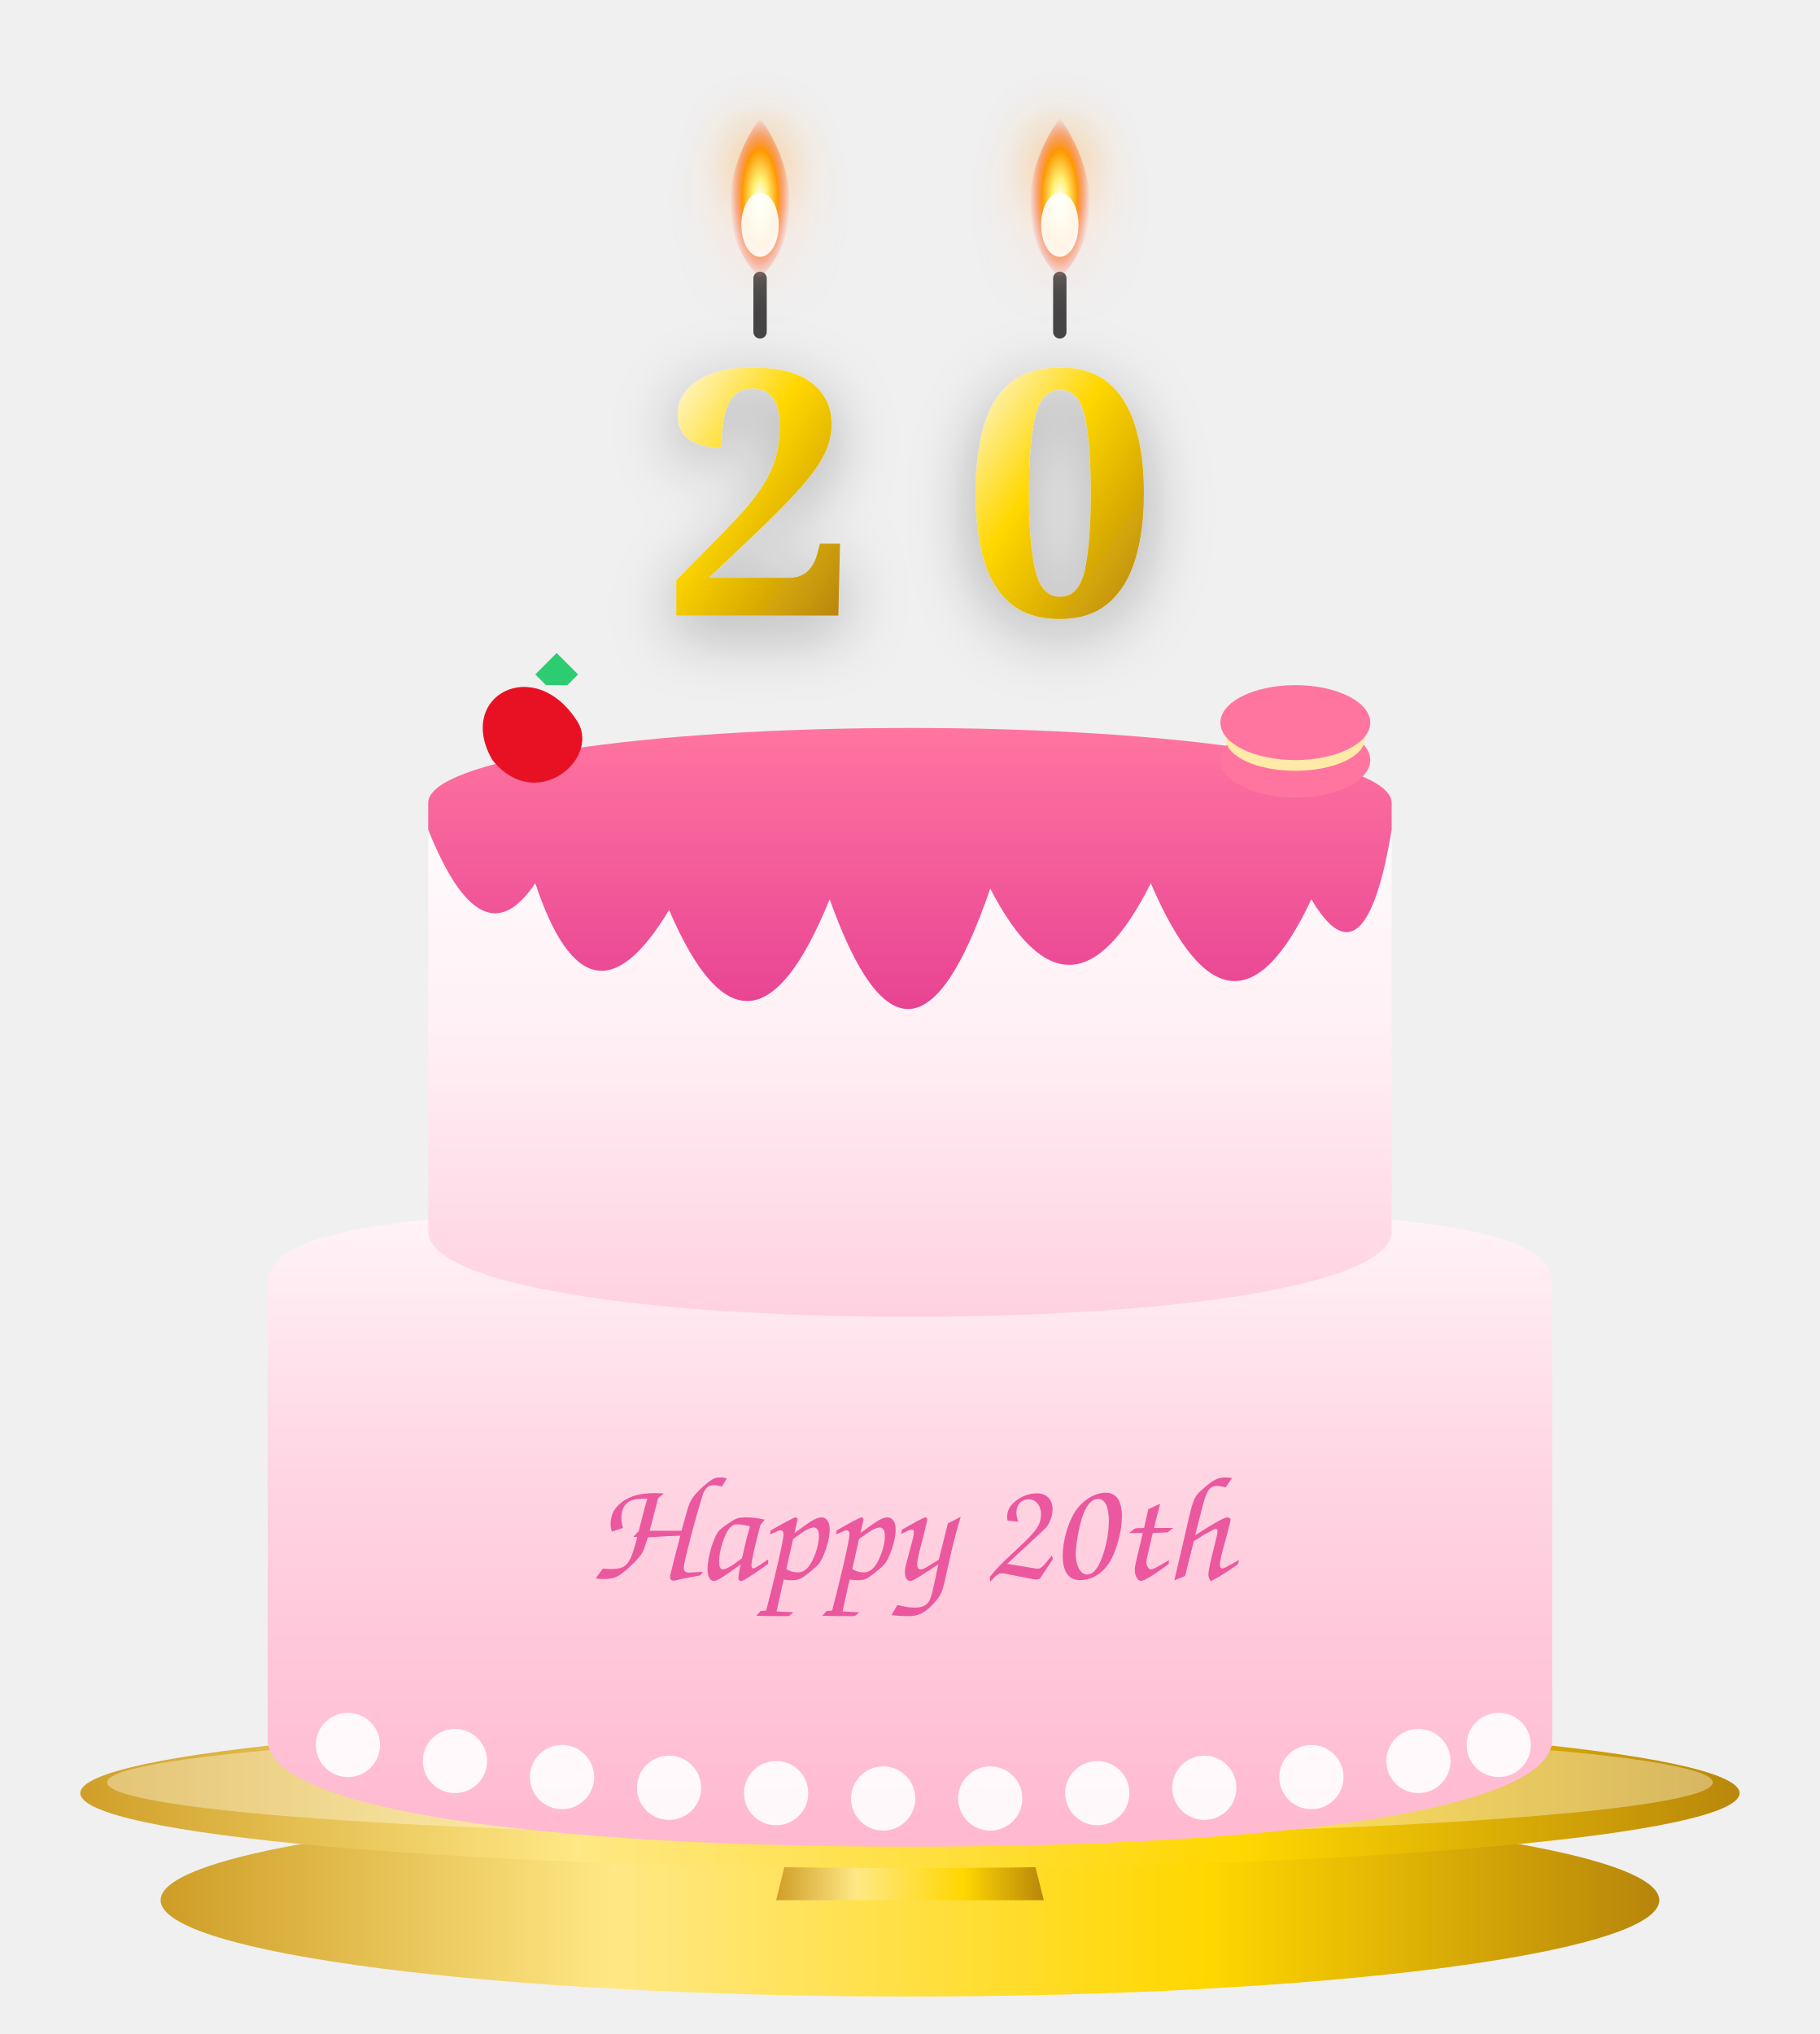
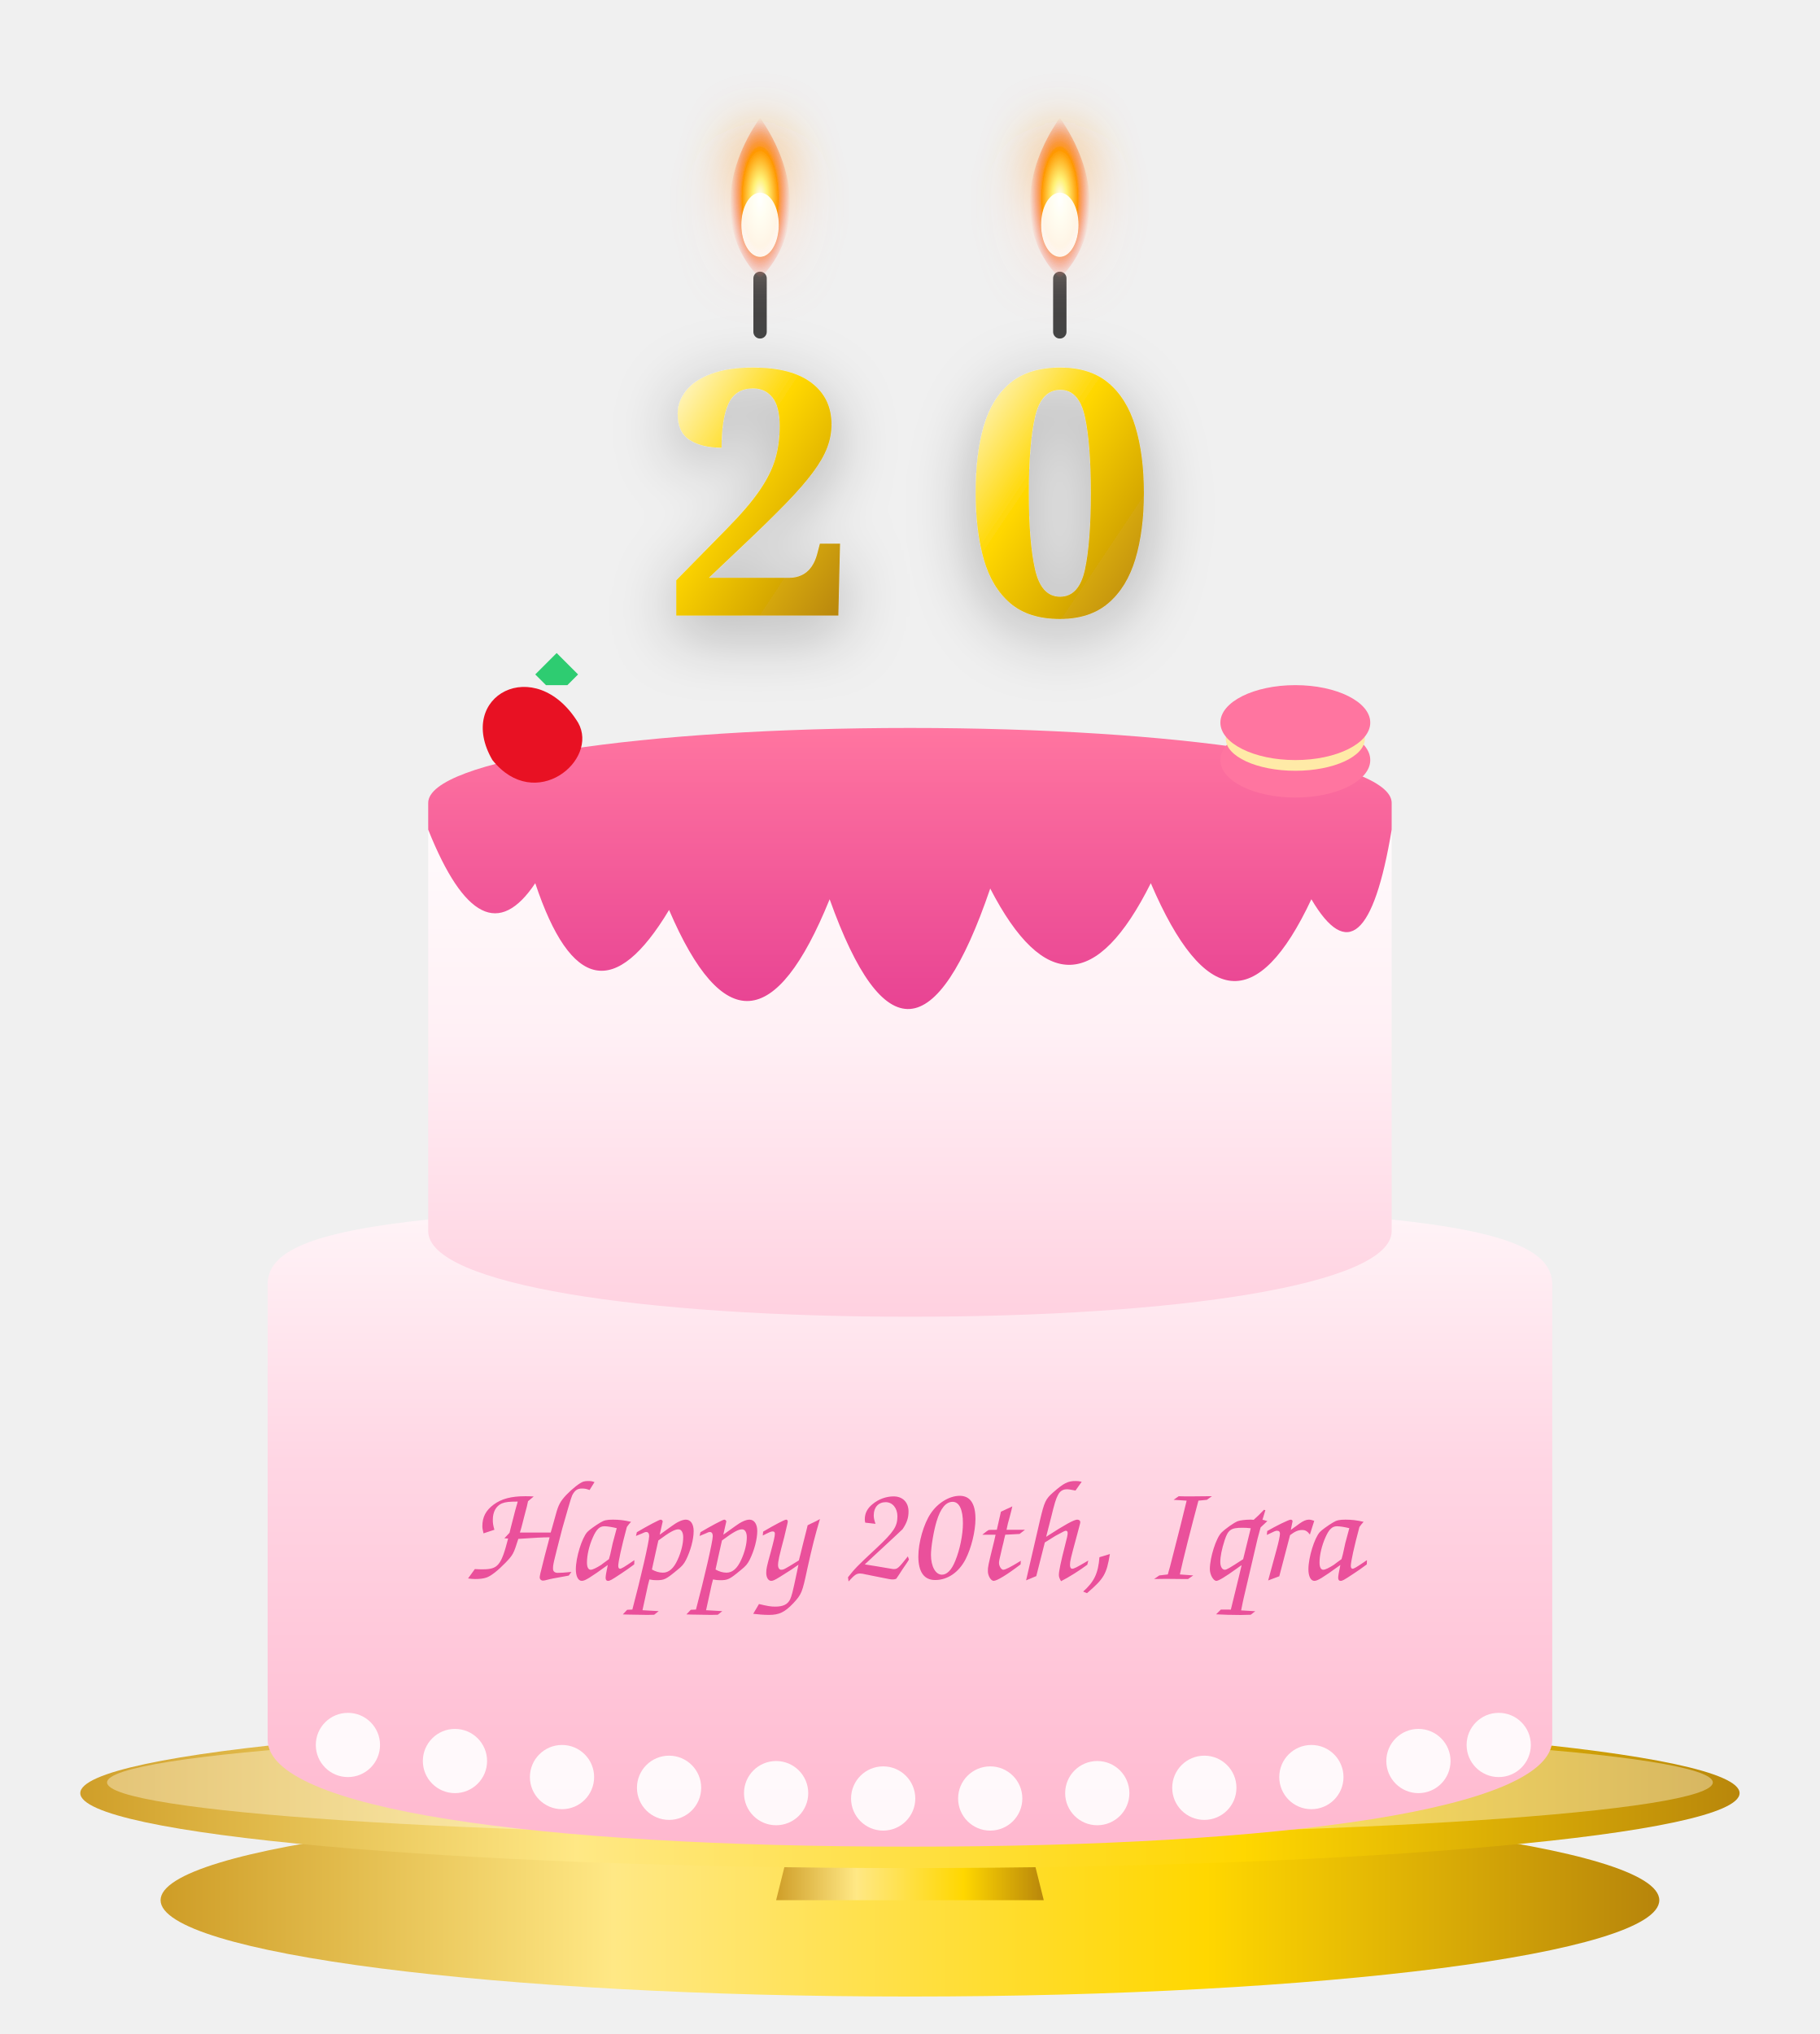
<svg xmlns="http://www.w3.org/2000/svg" viewBox="0 0 340 380" width="100%" height="100%">
  <defs>
    <linearGradient id="cakeStandGrad" x1="0%" y1="0%" x2="100%" y2="0%">
      <stop offset="0%" stop-color="#cf9e28" />
      <stop offset="30%" stop-color="#ffe885" />
      <stop offset="70%" stop-color="#ffd700" />
      <stop offset="100%" stop-color="#b8860b" />
    </linearGradient>
    <linearGradient id="tierBottomGrad" x1="0%" y1="0%" x2="0%" y2="100%">
      <stop offset="0%" stop-color="#fff5f8" />
      <stop offset="40%" stop-color="#ffd6e4" />
      <stop offset="100%" stop-color="#ffb8cf" />
    </linearGradient>
    <linearGradient id="tierTopGrad" x1="0%" y1="0%" x2="0%" y2="100%">
      <stop offset="0%" stop-color="#ffffff" />
      <stop offset="50%" stop-color="#fff0f5" />
      <stop offset="100%" stop-color="#ffd1e0" />
    </linearGradient>
    <linearGradient id="dripGrad" x1="0%" y1="0%" x2="0%" y2="100%">
      <stop offset="0%" stop-color="#ff75a0" />
      <stop offset="100%" stop-color="#e84393" />
    </linearGradient>
    <linearGradient id="goldNumberGrad" x1="0%" y1="0%" x2="100%" y2="100%">
      <stop offset="0%" stop-color="#fff9db" />
      <stop offset="40%" stop-color="#ffd700" />
      <stop offset="100%" stop-color="#b8860b" />
    </linearGradient>
    <radialGradient id="flameGlow" cx="50%" cy="50%" r="50%">
      <stop offset="0%" stop-color="#ffffff" />
      <stop offset="25%" stop-color="#fff176" />
      <stop offset="60%" stop-color="#ff9800" />
      <stop offset="100%" stop-color="#f44336" stop-opacity="0" />
    </radialGradient>
    <filter id="glowEffect" x="-50%" y="-50%" width="200%" height="200%">
      <feGaussianBlur in="SourceGraphic" stdDeviation="5" />
      <feMerge>
        <feMergeNode />
        <feMergeNode in="SourceGraphic" />
      </feMerge>
    </filter>
  </defs>
  <g id="cakeStand">
    <ellipse cx="170" cy="355" rx="140" ry="18" fill="url(#cakeStandGrad)" />
    <path d="M145,355 L150,335 L190,335 L195,355 Z" fill="url(#cakeStandGrad)" />
    <ellipse cx="170" cy="335" rx="155" ry="14" fill="url(#cakeStandGrad)" />
    <ellipse cx="170" cy="333" rx="150" ry="10" fill="#fff8e7" opacity="0.4" />
  </g>
  <g id="tierBottom">
    <path d="M50,240 C50,230 70,225 170,225 C270,225 290,230 290,240 L290,325 C290,338 240,345 170,345 C100,345 50,338 50,325 Z" fill="url(#tierBottomGrad)" />
    <g fill="#ffffff" opacity="0.9">
      <circle cx="65" cy="326" r="6" />
      <circle cx="85" cy="329" r="6" />
      <circle cx="105" cy="332" r="6" />
      <circle cx="125" cy="334" r="6" />
      <circle cx="145" cy="335" r="6" />
      <circle cx="165" cy="336" r="6" />
      <circle cx="185" cy="336" r="6" />
      <circle cx="205" cy="335" r="6" />
      <circle cx="225" cy="334" r="6" />
      <circle cx="245" cy="332" r="6" />
      <circle cx="265" cy="329" r="6" />
      <circle cx="280" cy="326" r="6" />
    </g>
-     <text x="170" y="295" font-family="'Great Vibes', cursive" font-size="28" fill="#e84393" text-anchor="middle" opacity="0.85">Happy 20th</text>
+     <text x="170" y="295" font-family="'Great Vibes', cursive" font-size="27" fill="#e84393" text-anchor="middle" opacity="0.9">Happy 20th, Iqra</text>
  </g>
  <g id="tierTop">
    <path d="M80,155 C80,146 100,140 170,140 C240,140 260,146 260,155 L260,230 C260,240 220,246 170,246 C120,246 80,240 80,230 Z" fill="url(#tierTopGrad)" />
    <path d="M80,155               Q90,180 100,165               Q110,195 125,170               Q140,205 155,168               Q170,210 185,166               Q200,195 215,165               Q230,200 245,168               Q255,185 260,155               L260,150 C260,142 220,136 170,136 C120,136 80,142 80,150 Z" fill="url(#dripGrad)" />
    <g id="toppings">
      <path d="M92,142 C85,130 100,122 108,135 C112,142 100,152 92,142 Z" fill="#e81123" />
      <polygon points="100,126 104,122 108,126 106,128 102,128" fill="#2ecc71" />
      <ellipse cx="242" cy="142" rx="14" ry="7" fill="#ff75a0" />
      <ellipse cx="242" cy="138" rx="13" ry="6" fill="#ffeaa7" />
      <ellipse cx="242" cy="135" rx="14" ry="7" fill="#ff75a0" />
    </g>
  </g>
  <g id="candles20">
    <text x="142" y="115" font-family="'Playfair Display', serif" font-size="64" font-weight="bold" fill="url(#goldNumberGrad)" text-anchor="middle" filter="drop-shadow(0 3px 6px rgba(0,0,0,0.3))">2</text>
    <text x="198" y="115" font-family="'Playfair Display', serif" font-size="64" font-weight="bold" fill="url(#goldNumberGrad)" text-anchor="middle" filter="drop-shadow(0 3px 6px rgba(0,0,0,0.3))">0</text>
    <line x1="142" y1="62" x2="142" y2="52" stroke="#444" stroke-width="2.5" stroke-linecap="round" />
    <line x1="198" y1="62" x2="198" y2="52" stroke="#444" stroke-width="2.5" stroke-linecap="round" />
    <g id="flamesGroup" filter="url(#glowEffect)">
      <path id="flameLeft" d="M142,52 C134,44 135,32 142,22 C149,32 150,44 142,52 Z" fill="url(#flameGlow)" />
      <ellipse cx="142" cy="42" rx="3.5" ry="6" fill="#ffffff" opacity="0.9" />
      <path id="flameRight" d="M198,52 C190,44 191,32 198,22 C205,32 206,44 198,52 Z" fill="url(#flameGlow)" />
      <ellipse cx="198" cy="42" rx="3.5" ry="6" fill="#ffffff" opacity="0.9" />
    </g>
  </g>
</svg>
